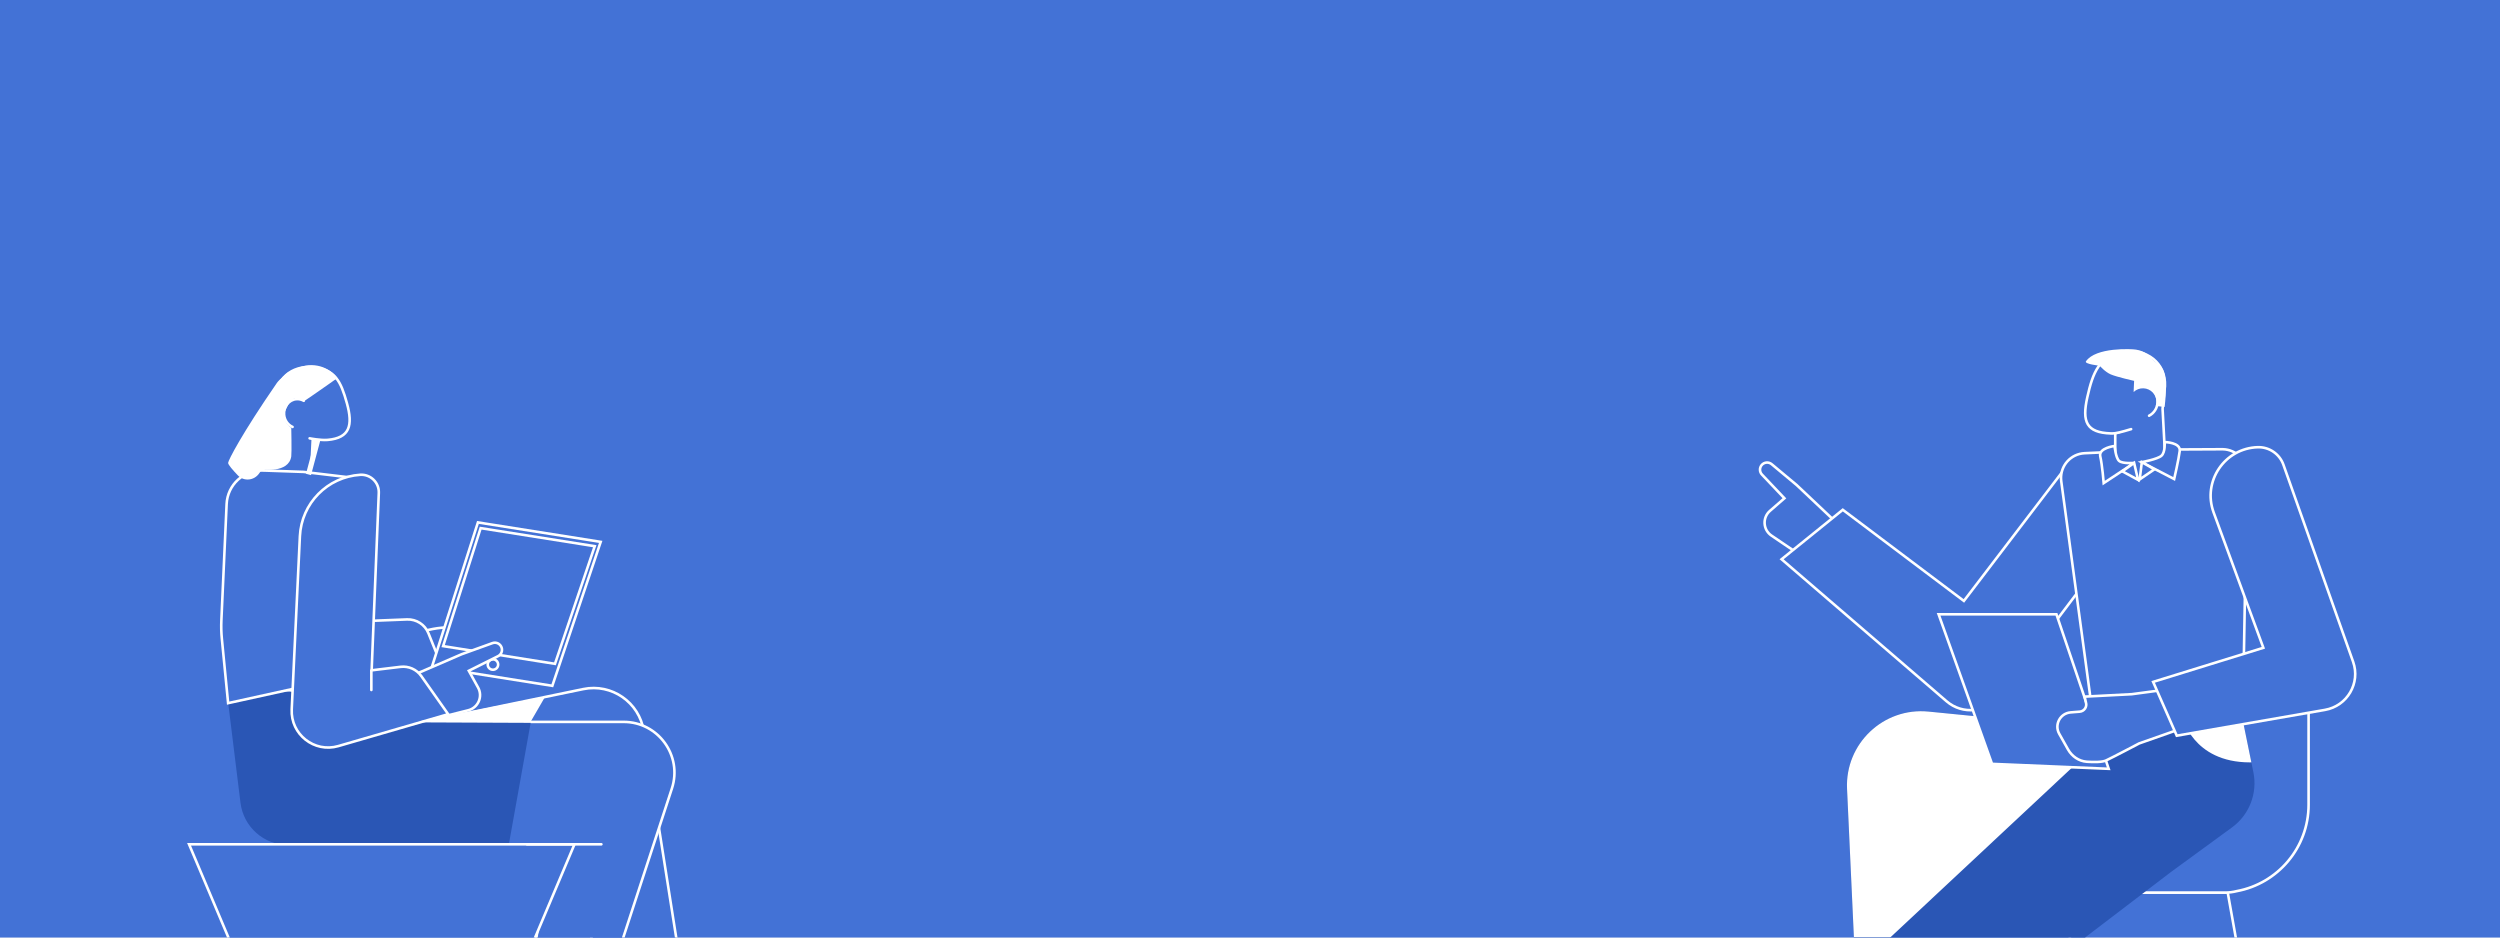
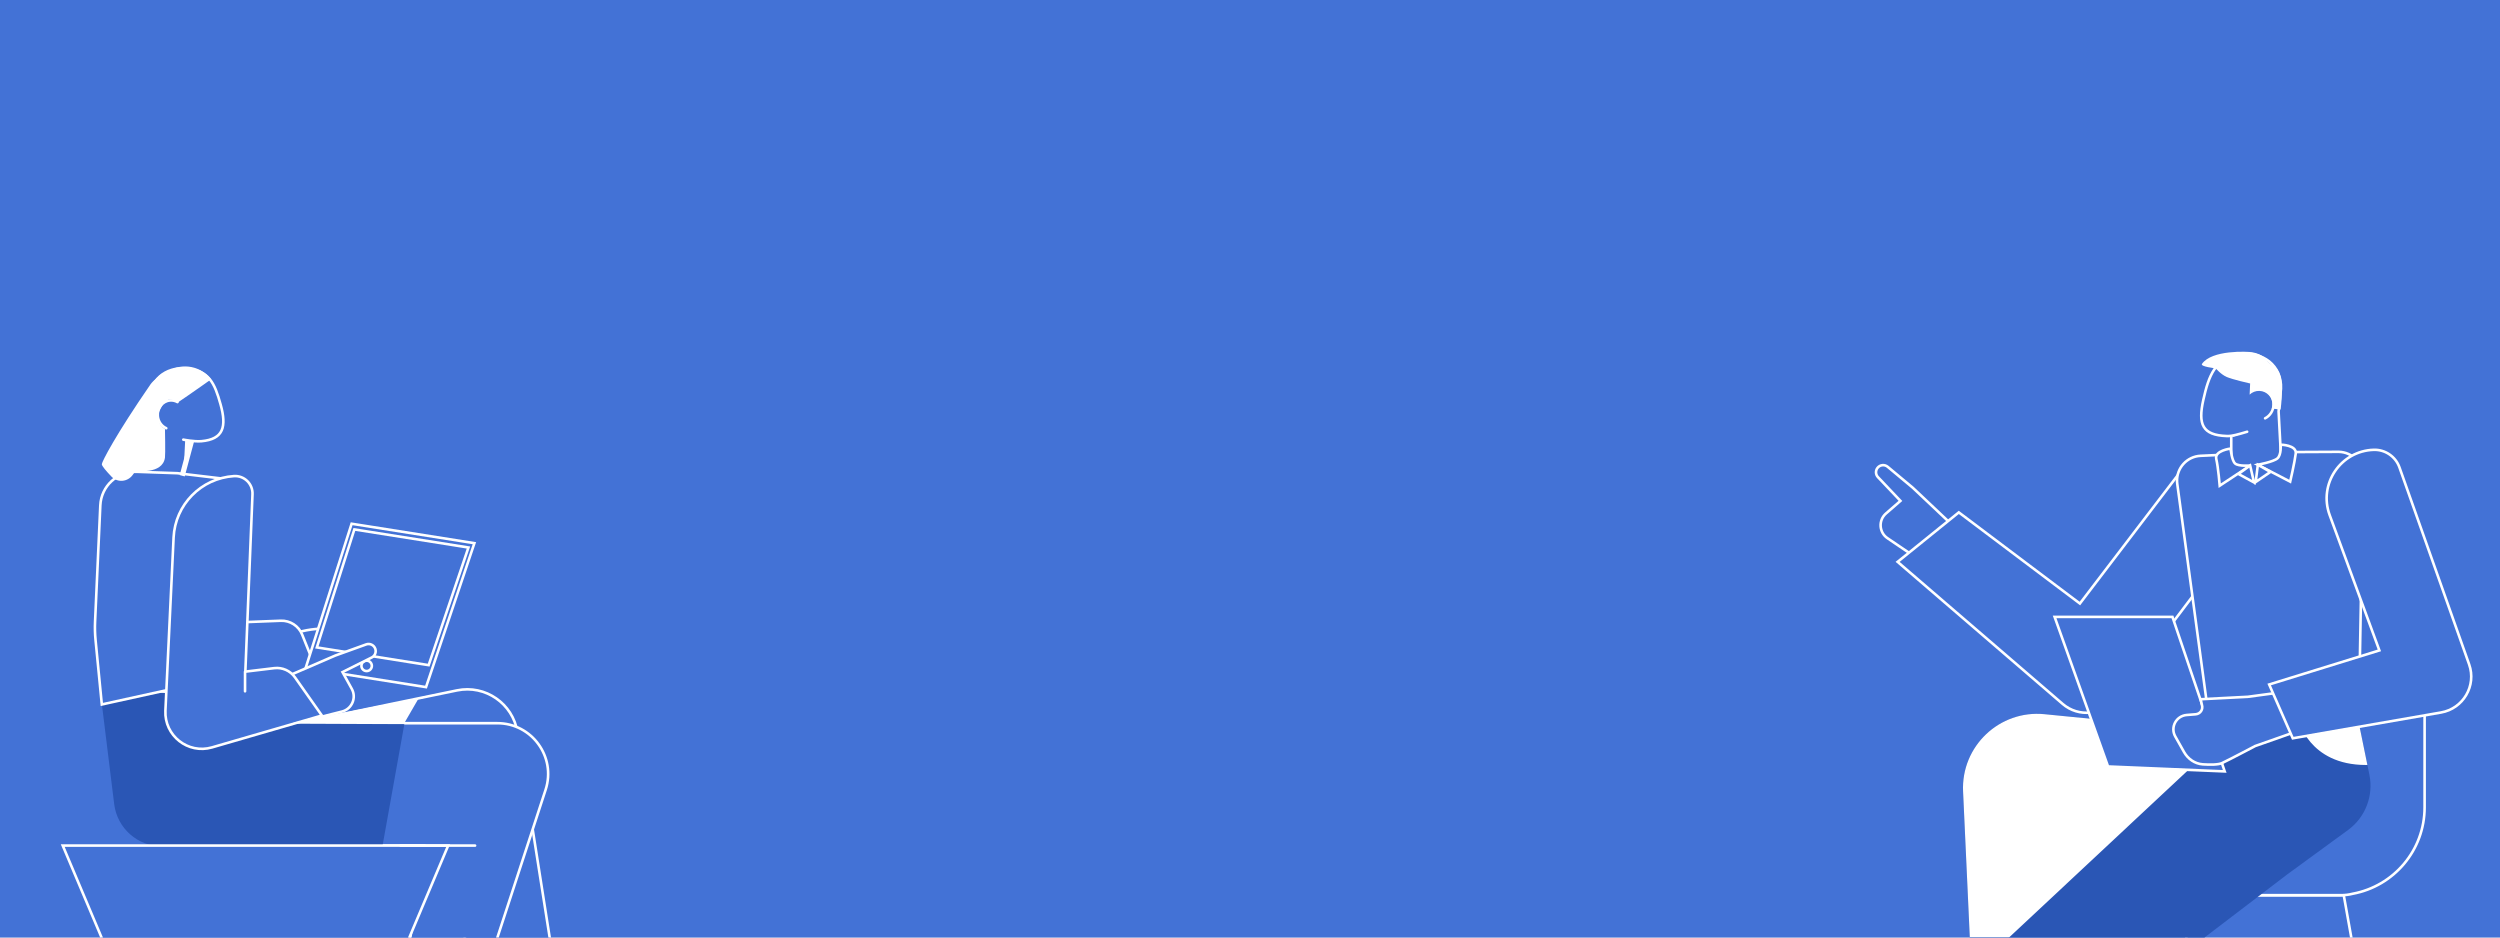
<svg xmlns="http://www.w3.org/2000/svg" width="1920" height="720" viewBox="0 0 1920 720" fill="none">
  <g clip-path="url(#clip0)">
    <rect width="1920" height="720" fill="#4372D6" />
-     <path fill-rule="evenodd" clip-rule="evenodd" d="M1624.5 335.012L1624.5 343.512L1637 330.512L1636.5 329.512L1626 332.512L1624.5 335.012Z" fill="white" />
-     <path fill-rule="evenodd" clip-rule="evenodd" d="M1379.88 372.551L1360.64 356.499C1358.3 354.548 1354.81 354.888 1352.9 357.256V357.256C1351.17 359.384 1351.29 362.461 1353.17 364.449L1370.44 382.679L1359.33 392.346C1353.39 397.518 1353.96 406.913 1360.48 411.331L1401.87 439.371C1401.95 439.426 1402.04 439.475 1402.13 439.518L1411.54 444.041L1425.97 418.17C1426.42 417.371 1426.26 416.371 1425.6 415.742L1379.88 372.551Z" fill="#4372D6" stroke="white" stroke-width="2" stroke-linecap="round" />
-     <path d="M1530 1033.51L1596.15 685.512H1710.9L1773 1033.51" stroke="white" stroke-width="2" />
-     <path fill-rule="evenodd" clip-rule="evenodd" d="M1710.7 379.512C1745.11 379.512 1773 407.405 1773 441.812V618.012C1773 651.087 1749.21 678.606 1717.81 684.392C1714.94 685.123 1711.94 685.512 1708.85 685.512H1705.5H1679.45H1550.15C1530.19 685.512 1514 669.325 1514 649.358C1514 629.39 1530.19 613.204 1550.15 613.204H1612.1C1612.32 610.257 1612.73 607.283 1613.35 604.297L1649.7 429.154C1655.7 400.241 1681.17 379.512 1710.7 379.512Z" fill="#4372D6" />
-     <path d="M1717.81 684.392L1717.56 683.423L1717.59 683.415L1717.63 683.409L1717.81 684.392ZM1612.1 613.204L1613.1 613.277L1613.03 614.204H1612.1V613.204ZM1613.35 604.297L1614.33 604.5L1614.33 604.5L1613.35 604.297ZM1649.7 429.154L1648.72 428.95L1648.72 428.95L1649.7 429.154ZM1772 441.812C1772 407.957 1744.55 380.512 1710.7 380.512V378.512C1745.66 378.512 1774 406.852 1774 441.812H1772ZM1772 618.012V441.812H1774V618.012H1772ZM1717.63 683.409C1748.56 677.709 1772 650.596 1772 618.012H1774C1774 651.578 1749.86 679.504 1717.99 685.376L1717.63 683.409ZM1708.85 684.512C1711.86 684.512 1714.78 684.134 1717.56 683.423L1718.06 685.361C1715.11 686.113 1712.02 686.512 1708.85 686.512V684.512ZM1705.5 684.512H1708.85V686.512H1705.5V684.512ZM1679.45 684.512H1705.5V686.512H1679.45V684.512ZM1550.15 684.512H1679.45V686.512H1550.15V684.512ZM1515 649.358C1515 668.773 1530.74 684.512 1550.15 684.512V686.512C1529.63 686.512 1513 669.877 1513 649.358H1515ZM1550.15 614.204C1530.74 614.204 1515 629.943 1515 649.358H1513C1513 628.838 1529.63 612.204 1550.15 612.204V614.204ZM1612.1 614.204H1550.15V612.204H1612.1V614.204ZM1614.33 604.5C1613.72 607.444 1613.31 610.374 1613.1 613.277L1611.11 613.13C1611.33 610.139 1611.75 607.123 1612.37 604.093L1614.33 604.5ZM1650.68 429.357L1614.33 604.5L1612.37 604.093L1648.72 428.95L1650.68 429.357ZM1710.7 380.512C1681.64 380.512 1656.58 400.908 1650.68 429.357L1648.72 428.95C1654.82 399.574 1680.7 378.512 1710.7 378.512V380.512Z" fill="white" />
-     <path fill-rule="evenodd" clip-rule="evenodd" d="M1592.5 557.512L1481.08 546.496C1446.5 543.077 1416.93 571.131 1418.53 605.844L1425 746.056L1232.85 933.41L1280.18 986.433L1433.5 858.012L1440 970.012L1515.5 970.012L1511.5 788.512L1667.46 669.57L1714.23 635.415C1727.49 625.725 1733.89 609.19 1730.6 593.093L1721.5 548.512L1634.73 521.15L1592.5 557.512Z" fill="#2A56B5" />
-     <mask id="mask0" mask-type="alpha" maskUnits="userSpaceOnUse" x="1158" y="412" width="655" height="684">
-       <path fill-rule="evenodd" clip-rule="evenodd" d="M1592.5 557.512L1481.08 546.496C1446.5 543.077 1416.93 571.131 1418.53 605.844L1425 746.056L1232.85 933.41L1280.18 986.433L1433.5 858.012L1440 970.012L1515.5 970.012L1511.5 788.512L1667.46 669.57L1714.23 635.415C1727.49 625.725 1733.89 609.19 1730.6 593.093L1721.5 548.512L1634.73 521.15L1592.5 557.512Z" fill="white" />
+     <path fill-rule="evenodd" clip-rule="evenodd" d="M1713.6 337.012L1713.6 345.512L1726.1 332.512L1725.6 331.512L1715.1 334.512L1713.6 337.012Z" fill="white" />
+     <path fill-rule="evenodd" clip-rule="evenodd" d="M1468.98 374.551L1449.74 358.499C1447.4 356.548 1443.91 356.888 1442 359.256V359.256C1440.27 361.384 1440.39 364.461 1442.27 366.449L1459.54 384.679L1448.44 394.346C1442.49 399.518 1443.06 408.913 1449.58 413.331L1490.97 441.371C1491.05 441.426 1491.14 441.475 1491.23 441.518L1500.64 446.041L1515.07 420.17C1515.52 419.371 1515.36 418.371 1514.7 417.742L1468.98 374.551Z" fill="#4372D6" stroke="white" stroke-width="2" stroke-linecap="round" />
+     <path d="M1619.1 1035.51L1685.25 687.512H1800L1862.1 1035.51" stroke="white" stroke-width="2" />
+     <path fill-rule="evenodd" clip-rule="evenodd" d="M1799.8 381.512C1834.21 381.512 1862.1 409.405 1862.1 443.812V620.012C1862.1 653.087 1838.31 680.606 1806.91 686.392C1804.04 687.123 1801.04 687.512 1797.95 687.512H1794.6H1768.55H1639.26C1619.29 687.512 1603.1 671.325 1603.1 651.358C1603.1 631.39 1619.29 615.204 1639.26 615.204H1701.2C1701.42 612.257 1701.83 609.283 1702.45 606.297L1738.8 431.154C1744.8 402.241 1770.27 381.512 1799.8 381.512Z" fill="#4372D6" />
+     <path d="M1806.91 686.392L1806.66 685.423L1806.7 685.415L1806.73 685.409L1806.91 686.392ZM1701.2 615.204L1702.2 615.277L1702.13 616.204H1701.2V615.204ZM1702.45 606.297L1703.43 606.5L1703.43 606.5L1702.45 606.297ZM1738.8 431.154L1737.82 430.95L1737.82 430.95L1738.8 431.154ZM1861.1 443.812C1861.1 409.957 1833.66 382.512 1799.8 382.512V380.512C1834.76 380.512 1863.1 408.852 1863.1 443.812H1861.1ZM1861.1 620.012V443.812H1863.1V620.012H1861.1ZM1806.73 685.409C1837.66 679.709 1861.1 652.596 1861.1 620.012H1863.1C1863.1 653.578 1838.96 681.504 1807.09 687.376L1806.73 685.409ZM1797.95 686.512C1800.96 686.512 1803.88 686.134 1806.66 685.423L1807.16 687.361C1804.21 688.113 1801.12 688.512 1797.95 688.512V686.512ZM1794.6 686.512H1797.95V688.512H1794.6V686.512ZM1768.55 686.512H1794.6V688.512H1768.55V686.512ZM1639.26 686.512H1768.55V688.512H1639.26V686.512ZM1604.1 651.358C1604.1 670.773 1619.84 686.512 1639.26 686.512V688.512C1618.74 688.512 1602.1 671.877 1602.1 651.358H1604.1ZM1639.26 616.204C1619.84 616.204 1604.1 631.943 1604.1 651.358H1602.1C1602.1 630.838 1618.74 614.204 1639.26 614.204V616.204ZM1701.2 616.204H1639.26V614.204H1701.2V616.204ZM1703.43 606.5C1702.82 609.444 1702.42 612.374 1702.2 615.277L1700.21 615.13C1700.43 612.139 1700.85 609.123 1701.48 606.093L1703.43 606.5ZM1739.78 431.357L1703.43 606.5L1701.48 606.093L1737.82 430.95L1739.78 431.357ZM1799.8 382.512C1770.75 382.512 1745.68 402.908 1739.78 431.357L1737.82 430.95C1743.92 401.574 1769.8 380.512 1799.8 380.512V382.512Z" fill="white" />
+     <path fill-rule="evenodd" clip-rule="evenodd" d="M1681.6 559.512L1570.18 548.496C1535.6 545.077 1506.04 573.131 1507.64 607.844L1514.1 748.056L1321.95 935.41L1369.28 988.433L1522.6 860.012L1529.1 972.012L1604.6 972.012L1600.6 790.512L1756.56 671.57L1803.33 637.415C1816.59 627.725 1822.99 611.19 1819.71 595.093L1810.6 550.512L1723.83 523.15L1681.6 559.512Z" fill="#2A56B5" />
+     <mask id="mask0" mask-type="alpha" maskUnits="userSpaceOnUse" x="1247" y="414" width="655" height="684">
+       <path fill-rule="evenodd" clip-rule="evenodd" d="M1681.6 559.512L1570.18 548.496C1535.6 545.077 1506.04 573.131 1507.64 607.844L1514.1 748.056L1321.95 935.41L1369.28 988.433L1522.6 860.012L1529.1 972.012L1604.6 972.012L1600.6 790.512L1756.56 671.57L1803.33 637.415C1816.59 627.725 1822.99 611.19 1819.71 595.093L1810.6 550.512L1723.83 523.15L1681.6 559.512Z" fill="white" />
    </mask>
    <g mask="url(#mask0)">
-       <path fill-rule="evenodd" clip-rule="evenodd" d="M1676 550.512C1676 550.512 1683.74 585.512 1728 585.512C1751.42 585.512 1744.36 550.213 1708.76 535.512C1699.5 531.692 1676 550.512 1676 550.512ZM1431 860.512L1513 787.512L1512.76 830.012L1436.76 890.512L1431 860.512ZM1415.5 535.012L1417.21 716.851L1422.96 746.851L1597.76 583.512L1606.26 546.512L1415.5 535.012Z" fill="white" />
+       <path fill-rule="evenodd" clip-rule="evenodd" d="M1765.1 552.512C1765.1 552.512 1772.84 587.512 1817.1 587.512C1840.52 587.512 1833.46 552.213 1797.86 537.512C1788.61 533.692 1765.1 552.512 1765.1 552.512ZM1520.1 862.512L1602.1 789.512L1601.86 832.012L1525.86 892.512L1520.1 862.512ZM1504.6 537.012L1506.31 718.851L1512.06 748.851L1686.86 585.512L1695.36 548.512L1504.6 537.012Z" fill="white" />
    </g>
-     <path fill-rule="evenodd" clip-rule="evenodd" d="M1590.26 354.012L1508.26 461.512L1415.26 391.512L1368.26 429.512L1495.04 538.635C1507.29 549.181 1525.9 547.189 1535.65 534.289L1644.25 390.512L1590.26 354.012Z" fill="#4372D6" stroke="white" stroke-width="2" stroke-linecap="round" />
-     <path fill-rule="evenodd" clip-rule="evenodd" d="M1620.17 347.179L1600.99 348.059C1590.5 348.541 1582.4 357.429 1582.88 367.911C1582.9 368.469 1582.95 369.025 1583.03 369.578L1606.75 545.512L1724.75 545.512L1722.82 530.876L1725.73 364.342C1725.91 353.851 1717.56 345.197 1707.06 345.013C1706.92 345.011 1706.78 345.01 1706.64 345.011V345.011L1669.63 345.194" fill="#4372D6" />
-     <path d="M1620.17 347.179L1600.99 348.059C1590.5 348.541 1582.4 357.429 1582.88 367.911C1582.9 368.469 1582.95 369.025 1583.03 369.578L1606.75 545.512L1724.75 545.512L1722.82 530.876L1725.73 364.342C1725.91 353.851 1717.56 345.197 1707.06 345.013C1706.92 345.011 1706.78 345.01 1706.64 345.011V345.011L1669.63 345.194" stroke="white" stroke-width="2" />
-     <path fill-rule="evenodd" clip-rule="evenodd" d="M1488.84 471.766L1529.87 586.654L1619.47 590.444L1579.34 471.766L1488.84 471.766Z" fill="#4372D6" stroke="white" stroke-width="2" stroke-linecap="round" />
-     <path fill-rule="evenodd" clip-rule="evenodd" d="M1637.19 533.142L1660.5 530.012L1674 560.012L1642.87 570.954C1642.87 570.954 1623.35 581.27 1617.5 584.012C1614.51 585.415 1608.16 585.382 1602.67 585.015C1596.55 584.605 1591.24 580.882 1588.22 575.535L1581.5 563.591C1577.53 556.55 1582.2 547.77 1590.25 547.12L1597.22 546.558C1600.7 546.278 1603.03 542.848 1602 539.512V539.512L1601 535.012L1637.19 533.142Z" fill="#4372D6" stroke="white" stroke-width="2" />
-     <path fill-rule="evenodd" clip-rule="evenodd" d="M1733.96 343.456C1708.52 344.221 1691.31 369.688 1700.08 393.581L1738.25 497.512L1653.61 523.692L1671.75 565.012L1785.6 545.194C1802.67 542.222 1812.97 524.611 1807.2 508.272L1753.68 356.955C1750.74 348.648 1742.77 343.191 1733.96 343.456V343.456Z" fill="#4372D6" stroke="white" stroke-width="2" stroke-linecap="round" />
-     <path fill-rule="evenodd" clip-rule="evenodd" d="M1624.5 334.012L1624.5 347.012C1624.5 347.012 1623.08 351.006 1626 354.512C1628.92 358.017 1642 368.012 1642 368.012C1642 368.012 1655.66 358.88 1660 354.012C1664.34 349.144 1662.5 345.012 1662.5 345.012L1660.86 313.982L1662.69 296.593C1663.49 278.547 1648.39 267.514 1631.05 270.099C1612.24 272.904 1607.21 286.364 1603.04 305.155C1598.87 323.946 1602.28 332.212 1620.99 332.865C1622.03 332.902 1623.15 332.854 1624.35 332.723C1627.78 332.349 1636.71 329.574 1636.71 329.574" fill="#4372D6" />
-     <path d="M1624.5 334.012L1624.5 347.012C1624.5 347.012 1623.08 351.006 1626 354.512C1628.92 358.017 1642 368.012 1642 368.012C1642 368.012 1655.66 358.88 1660 354.012C1664.34 349.144 1662.5 345.012 1662.5 345.012L1660.86 313.982L1662.69 296.593C1663.49 278.547 1648.39 267.514 1631.05 270.099C1612.24 272.904 1607.21 286.364 1603.04 305.155C1598.87 323.946 1602.28 332.212 1620.99 332.865C1622.03 332.902 1623.15 332.854 1624.35 332.723C1627.78 332.349 1636.71 329.574 1636.71 329.574" stroke="white" stroke-width="2" stroke-linecap="round" />
-     <path fill-rule="evenodd" clip-rule="evenodd" d="M1650.5 319.278C1654.24 317.394 1656.89 313.4 1657.05 308.693C1657.29 301.991 1652.39 296.381 1646.12 296.162C1643.87 296.084 1641.75 296.71 1639.95 297.854" fill="#4372D6" />
-     <path d="M1650.5 319.278C1654.24 317.394 1656.89 313.4 1657.05 308.693C1657.29 301.991 1652.39 296.381 1646.12 296.162C1643.87 296.084 1641.75 296.71 1639.95 297.854" stroke="white" stroke-width="2" stroke-linecap="round" />
-     <path fill-rule="evenodd" clip-rule="evenodd" d="M1638.62 301.074L1639 292.512C1639 292.512 1625.45 289.465 1621 287.512C1616.55 285.558 1612.57 280.9 1612.57 280.9C1612.57 280.9 1600.58 279.596 1602 277.512C1609.5 266.512 1637.18 267.951 1640.5 268.512C1648.65 269.89 1651.12 274.169 1651.12 274.169C1651.12 274.169 1651.68 275.37 1658.94 280.967C1666.21 286.565 1662.39 312.535 1662.39 312.535L1656.42 311.856L1655.59 311.966C1655.92 311.018 1656.11 310.007 1656.15 308.953C1656.35 303.223 1651.87 298.415 1646.14 298.216C1643.24 298.114 1640.57 299.216 1638.62 301.074Z" fill="white" />
-     <path fill-rule="evenodd" clip-rule="evenodd" d="M1624 342.512C1624 342.512 1611.5 344.012 1613 350.512C1614.5 357.012 1615.65 371.012 1615.65 371.012L1639.15 355.512C1639.15 355.512 1630.17 356.301 1627.5 354.012C1624.83 351.722 1624 342.512 1624 342.512Z" fill="#4372D6" stroke="white" stroke-width="2" stroke-linecap="round" />
-     <path fill-rule="evenodd" clip-rule="evenodd" d="M1639 355.512L1642 368.512L1630 362.012L1639 355.512Z" fill="#4372D6" stroke="white" stroke-width="2" stroke-linecap="round" />
-     <path fill-rule="evenodd" clip-rule="evenodd" d="M1662.5 339.512C1662.5 339.512 1674.84 339.72 1674.03 346.341C1673.22 352.962 1669.76 367.905 1669.76 367.905L1644.77 354.947C1644.77 354.947 1656.97 352.726 1660 350.012C1663.03 347.297 1662.5 339.512 1662.5 339.512Z" fill="#4372D6" stroke="white" stroke-width="2" stroke-linecap="round" />
-     <path fill-rule="evenodd" clip-rule="evenodd" d="M1644.92 354.931L1643.29 368.173L1654.55 360.455L1644.92 354.931Z" fill="#4372D6" stroke="white" stroke-width="2" stroke-linecap="round" />
-     <path fill-rule="evenodd" clip-rule="evenodd" d="M519.407 914.045C519.407 914.045 547.036 948.099 553.647 947.103C560.257 946.108 549.113 909.571 549.113 909.571L494.376 561.357C490.918 539.358 469.772 524.716 447.963 529.218L240.694 572.012L428.194 641.914L519.407 914.045Z" fill="#4372D6" stroke="white" stroke-width="2" />
-     <path fill-rule="evenodd" clip-rule="evenodd" d="M396.579 474.876C398.834 474.156 401.279 475.154 402.386 477.245V477.245C402.998 478.401 402.874 479.807 402.071 480.838L398.338 485.628C396.422 488.087 393.919 490.018 391.096 491.338C388.095 492.741 384.055 494.712 380.723 496.623V496.623C371.882 501.695 362.16 505.33 351.967 505.383L317.401 505.563L297.311 505.015L306.256 489.02L329.393 483.696C338.073 481.699 347.036 481.243 355.874 482.349L359.276 482.775C359.276 482.775 366.144 484.011 371.328 482.671C375.203 481.67 389.572 477.113 396.579 474.876Z" fill="#4372D6" stroke="white" stroke-width="2" />
-     <path fill-rule="evenodd" clip-rule="evenodd" d="M394.128 606.05C396.109 606.328 397.941 604.948 398.22 602.966C398.498 600.985 397.118 599.153 395.136 598.874C393.155 598.596 391.323 599.976 391.044 601.958C390.766 603.939 392.146 605.771 394.128 606.05Z" fill="#4372D6" />
-     <path fill-rule="evenodd" clip-rule="evenodd" d="M406.087 607.73C408.068 608.009 409.9 606.628 410.178 604.647C410.457 602.665 409.076 600.833 407.095 600.555C405.114 600.277 403.282 601.657 403.003 603.638C402.725 605.62 404.105 607.452 406.087 607.73Z" fill="#4372D6" />
-     <path fill-rule="evenodd" clip-rule="evenodd" d="M418.045 609.411C420.027 609.689 421.859 608.309 422.137 606.327C422.416 604.346 421.035 602.514 419.054 602.236C417.072 601.957 415.24 603.338 414.962 605.319C414.684 607.3 416.064 609.132 418.045 609.411Z" fill="#4372D6" />
-     <path fill-rule="evenodd" clip-rule="evenodd" d="M382.194 918.914C382.194 918.914 391.352 961.8 397.694 963.914C404.036 966.028 410.694 928.414 410.694 928.414L516.027 605.509C524.25 580.302 505.464 554.414 478.95 554.414L297.251 554.414C297.251 554.414 256.513 534.353 223.751 530.914C190.989 527.475 198.251 539.414 198.251 539.414L200.601 612.601C201.242 632.563 217.61 648.414 237.582 648.414L422.694 648.414L382.194 918.914Z" fill="#4372D6" stroke="white" stroke-width="2" />
-     <path fill-rule="evenodd" clip-rule="evenodd" d="M243.5 336.512L237 363.512H206.5L222 322.012L243.5 336.512Z" fill="#4372D6" />
-     <path fill-rule="evenodd" clip-rule="evenodd" d="M233.768 478.791L312.624 475.724C319.804 475.445 326.385 479.71 329.061 486.379L341.36 517.02L259.553 519.6C238.555 520.262 224.334 498.422 233.434 479.486L233.768 478.791Z" fill="#4372D6" stroke="white" stroke-width="2" stroke-linecap="round" />
-     <path fill-rule="evenodd" clip-rule="evenodd" d="M461.335 416.161L367.04 401.226L331.736 512.068L424.177 526.709L461.335 416.161Z" fill="#4372D6" stroke="white" stroke-width="2" stroke-linecap="round" />
-     <path fill-rule="evenodd" clip-rule="evenodd" d="M456.759 419.486L369.139 405.608L340.322 496.216L426.218 509.82L456.759 419.486Z" fill="#4372D6" stroke="white" stroke-width="2" stroke-linecap="round" />
-     <path fill-rule="evenodd" clip-rule="evenodd" d="M377.952 514.325C380.134 514.671 382.183 513.182 382.529 511C382.874 508.818 381.386 506.769 379.204 506.424C377.022 506.078 374.973 507.567 374.627 509.749C374.282 511.931 375.77 513.98 377.952 514.325Z" fill="#4372D6" stroke="white" stroke-width="2" stroke-linecap="round" />
-     <path fill-rule="evenodd" clip-rule="evenodd" d="M354.63 502.412L378.205 493.911C381.071 492.877 384.229 494.389 385.222 497.269V497.269C386.114 499.859 384.95 502.709 382.5 503.934L360.041 515.159L367.169 528.041C370.983 534.932 367.235 543.567 359.596 545.488L311.115 557.682C311.02 557.706 310.923 557.723 310.825 557.733L300.435 558.765L295.72 529.517C295.574 528.613 296.061 527.726 296.901 527.363L354.63 502.412Z" fill="#4372D6" stroke="white" stroke-width="2" stroke-linecap="round" />
-     <path fill-rule="evenodd" clip-rule="evenodd" d="M407.539 555.159L296.751 554.683C296.751 554.683 256.013 534.621 223.251 531.183C190.489 527.744 175.251 539.914 175.251 539.914L184.693 616.537C186.978 635.081 202.73 649.012 221.415 649.012L390.694 649.012L407.539 555.159Z" fill="#2A56B5" />
-     <path fill-rule="evenodd" clip-rule="evenodd" d="M174.046 387.102C174.714 372.317 187.159 360.825 201.95 361.336L233.194 362.414L271.69 367.005L227.36 500.796L237.071 526.414L175.194 540.012L170.377 490.527C169.922 485.856 169.8 481.159 170.012 476.471L174.046 387.102Z" fill="#4372D6" stroke="white" stroke-width="2" stroke-linecap="round" />
-     <path fill-rule="evenodd" clip-rule="evenodd" d="M276.674 364.641C284.607 364.129 291.237 370.601 290.917 378.545L285.424 514.807L307.613 512.13C313.822 511.381 319.941 514.102 323.544 519.214L344.194 548.512L259.813 572.998C241.37 578.349 223.136 563.969 224.041 544.787L230.319 411.801C231.51 386.572 251.469 366.266 276.674 364.641V364.641Z" fill="#4372D6" stroke="white" stroke-width="2" stroke-linecap="round" />
-     <path fill-rule="evenodd" clip-rule="evenodd" d="M243.195 337.124L236.228 363.155L238.16 363.673L245.127 337.641L243.195 337.124ZM202.193 360.749L217.094 318.8L215.21 318.131L200.309 360.079L202.193 360.749Z" fill="#4372D6" />
-     <path d="M236.228 363.155L235.97 364.121L235.004 363.863L235.262 362.897L236.228 363.155ZM243.195 337.124L242.229 336.866L242.487 335.9L243.453 336.158L243.195 337.124ZM238.16 363.673L239.126 363.931L238.868 364.897L237.902 364.639L238.16 363.673ZM245.127 337.641L245.386 336.675L246.352 336.934L246.093 337.9L245.127 337.641ZM217.094 318.8L217.429 317.858L218.372 318.192L218.037 319.135L217.094 318.8ZM202.193 360.749L203.136 361.083L202.801 362.026L201.858 361.691L202.193 360.749ZM215.21 318.131L214.268 317.796L214.602 316.853L215.545 317.188L215.21 318.131ZM200.309 360.079L199.974 361.022L199.032 360.687L199.366 359.745L200.309 360.079ZM235.262 362.897L242.229 336.866L244.161 337.383L237.194 363.414L235.262 362.897ZM237.902 364.639L235.97 364.121L236.487 362.189L238.419 362.707L237.902 364.639ZM246.093 337.9L239.126 363.931L237.194 363.414L244.161 337.383L246.093 337.9ZM243.453 336.158L245.386 336.675L244.868 338.607L242.936 338.09L243.453 336.158ZM218.037 319.135L203.136 361.083L201.251 360.414L216.152 318.465L218.037 319.135ZM215.545 317.188L217.429 317.858L216.76 319.742L214.875 319.073L215.545 317.188ZM199.366 359.745L214.268 317.796L216.152 318.465L201.251 360.414L199.366 359.745ZM201.858 361.691L199.974 361.022L200.643 359.137L202.528 359.806L201.858 361.691Z" fill="white" />
-     <path fill-rule="evenodd" clip-rule="evenodd" d="M145.194 648.414H441.194L293.194 999.012L145.194 648.414Z" fill="#4372D6" stroke="white" stroke-width="2" stroke-linecap="round" />
-     <path fill-rule="evenodd" clip-rule="evenodd" d="M214.694 322.512L212.447 307.736C210.854 291.282 224.127 280.476 240.106 282.007C257.448 283.669 261.713 292.715 266.426 309.686C271.139 326.658 268.732 336.35 251.649 337.845C246.209 338.321 237.779 336.629 237.779 336.629" fill="#4372D6" />
-     <path d="M214.694 322.512L212.447 307.736C210.854 291.282 224.127 280.476 240.106 282.007C257.448 283.669 261.713 292.715 266.426 309.686C271.139 326.658 268.732 336.35 251.649 337.845C246.209 338.321 237.779 336.629 237.779 336.629" stroke="white" stroke-width="2" stroke-linecap="round" />
-     <path fill-rule="evenodd" clip-rule="evenodd" d="M224.679 327.881C221.172 326.338 218.558 322.816 218.182 318.522C217.647 312.409 221.853 307.048 227.576 306.547C229.629 306.368 231.599 306.838 233.305 307.798" fill="#4372D6" />
-     <path d="M224.679 327.881C221.172 326.338 218.558 322.816 218.182 318.522C217.647 312.409 221.853 307.048 227.576 306.547C229.629 306.368 231.599 306.838 233.305 307.798" stroke="white" stroke-width="2" stroke-linecap="round" />
-     <path fill-rule="evenodd" clip-rule="evenodd" d="M222.704 308.512C222.704 308.512 225.273 306.085 226.835 305.832C229.352 305.426 233.694 308.012 233.694 308.012C233.694 308.012 247.694 298.512 253.194 294.512C258.694 290.512 259.194 290.512 259.194 290.512V290.512C251.551 280.155 237.278 277.391 226.218 283.975C223.885 285.364 221.774 286.607 220.194 287.512C214.654 290.685 213.2 299.892 212.823 303.996C212.7 305.339 212.79 306.682 212.981 308.017L215.194 323.512C215.194 323.512 217.757 318.163 220.194 313.012C220.903 311.514 222.704 308.512 222.704 308.512Z" fill="white" />
-     <path fill-rule="evenodd" clip-rule="evenodd" d="M239.251 336.414L238.161 358.383L239.35 356.534L243.661 337.883L239.251 336.414Z" fill="white" />
-     <path fill-rule="evenodd" clip-rule="evenodd" d="M285.194 514.914V529.914Z" fill="#4372D6" />
-     <path d="M285.194 514.914V529.914" stroke="white" stroke-width="2" stroke-linecap="round" />
-     <path fill-rule="evenodd" clip-rule="evenodd" d="M404.679 648.414H461.853Z" fill="#4372D6" />
-     <path d="M404.679 648.414H461.853" stroke="white" stroke-width="2" stroke-linecap="round" />
-     <path fill-rule="evenodd" clip-rule="evenodd" d="M407.694 554.012L418.694 535.012L321.694 554.012H407.694Z" fill="white" />
-     <path fill-rule="evenodd" clip-rule="evenodd" d="M221.194 286.012C221.194 286.012 214.518 291.367 212.694 294.012C185.799 333.012 175.194 353.639 175.194 355.512C175.194 356.92 178.829 361.081 182.687 365.102C187.318 369.929 195.136 369.12 198.986 363.649L201.194 360.512C201.194 360.512 221.733 363.712 223.694 350.512C224.105 347.746 223.694 328.512 223.694 328.512C223.694 328.512 220.764 326.964 219.194 323.512C217.625 320.059 221.194 286.012 221.194 286.012Z" fill="white" />
+     <path fill-rule="evenodd" clip-rule="evenodd" d="M1679.36 356.012L1597.36 463.512L1504.36 393.512L1457.36 431.512L1584.14 540.635C1596.39 551.181 1615 549.189 1624.75 536.289L1733.35 392.512L1679.36 356.012Z" fill="#4372D6" stroke="white" stroke-width="2" stroke-linecap="round" />
+     <path fill-rule="evenodd" clip-rule="evenodd" d="M1709.27 349.179L1690.09 350.059C1679.6 350.541 1671.5 359.429 1671.98 369.911C1672 370.469 1672.05 371.025 1672.13 371.578L1695.85 547.512L1813.85 547.512L1811.92 532.876L1814.83 366.342C1815.01 355.851 1806.66 347.197 1796.17 347.013C1796.02 347.011 1795.88 347.01 1795.74 347.011V347.011L1758.73 347.194" fill="#4372D6" />
+     <path d="M1709.27 349.179L1690.09 350.059C1679.6 350.541 1671.5 359.429 1671.98 369.911C1672 370.469 1672.05 371.025 1672.13 371.578L1695.85 547.512L1813.85 547.512L1811.92 532.876L1814.83 366.342C1815.01 355.851 1806.66 347.197 1796.17 347.013C1796.02 347.011 1795.88 347.01 1795.74 347.011V347.011L1758.73 347.194" stroke="white" stroke-width="2" />
+     <path fill-rule="evenodd" clip-rule="evenodd" d="M1577.94 473.766L1618.97 588.654L1708.57 592.444L1668.44 473.766L1577.94 473.766Z" fill="#4372D6" stroke="white" stroke-width="2" stroke-linecap="round" />
+     <path fill-rule="evenodd" clip-rule="evenodd" d="M1726.29 535.142L1749.6 532.012L1763.1 562.012L1731.97 572.954C1731.97 572.954 1712.45 583.27 1706.6 586.012C1703.61 587.415 1697.26 587.382 1691.77 587.015C1685.65 586.605 1680.34 582.882 1677.33 577.535L1670.6 565.591C1666.63 558.55 1671.3 549.77 1679.35 549.12L1686.32 548.558C1689.8 548.278 1692.13 544.848 1691.1 541.512V541.512L1690.1 537.012L1726.29 535.142Z" fill="#4372D6" stroke="white" stroke-width="2" />
+     <path fill-rule="evenodd" clip-rule="evenodd" d="M1823.06 345.456C1797.62 346.221 1780.41 371.688 1789.18 395.581L1827.35 499.512L1742.72 525.692L1760.85 567.012L1874.7 547.194C1891.77 544.222 1902.08 526.611 1896.3 510.272L1842.78 358.955C1839.84 350.648 1831.87 345.191 1823.06 345.456V345.456Z" fill="#4372D6" stroke="white" stroke-width="2" stroke-linecap="round" />
+     <path fill-rule="evenodd" clip-rule="evenodd" d="M1713.6 336.012L1713.6 349.012C1713.6 349.012 1712.18 353.006 1715.1 356.512C1718.02 360.017 1731.1 370.012 1731.1 370.012C1731.1 370.012 1744.76 360.88 1749.1 356.012C1753.44 351.144 1751.6 347.012 1751.6 347.012L1749.96 315.982L1751.79 298.593C1752.59 280.547 1737.5 269.514 1720.16 272.099C1701.34 274.904 1696.31 288.364 1692.14 307.155C1687.97 325.946 1691.38 334.212 1710.09 334.865C1711.13 334.902 1712.25 334.854 1713.46 334.723C1716.88 334.349 1725.81 331.574 1725.81 331.574" fill="#4372D6" />
+     <path d="M1713.6 336.012L1713.6 349.012C1713.6 349.012 1712.18 353.006 1715.1 356.512C1718.02 360.017 1731.1 370.012 1731.1 370.012C1731.1 370.012 1744.76 360.88 1749.1 356.012C1753.44 351.144 1751.6 347.012 1751.6 347.012L1749.96 315.982L1751.79 298.593C1752.59 280.547 1737.5 269.514 1720.16 272.099C1701.34 274.904 1696.31 288.364 1692.14 307.155C1687.97 325.946 1691.38 334.212 1710.09 334.865C1711.13 334.902 1712.25 334.854 1713.46 334.723C1716.88 334.349 1725.81 331.574 1725.81 331.574" stroke="white" stroke-width="2" stroke-linecap="round" />
+     <path fill-rule="evenodd" clip-rule="evenodd" d="M1739.6 321.278C1743.34 319.394 1745.99 315.4 1746.15 310.693C1746.39 303.991 1741.49 298.381 1735.22 298.162C1732.97 298.084 1730.85 298.71 1729.05 299.854" fill="#4372D6" />
+     <path d="M1739.6 321.278C1743.34 319.394 1745.99 315.4 1746.15 310.693C1746.39 303.991 1741.49 298.381 1735.22 298.162C1732.97 298.084 1730.85 298.71 1729.05 299.854" stroke="white" stroke-width="2" stroke-linecap="round" />
+     <path fill-rule="evenodd" clip-rule="evenodd" d="M1727.72 303.074L1728.1 294.512C1728.1 294.512 1714.55 291.465 1710.1 289.512C1705.65 287.558 1701.67 282.9 1701.67 282.9C1701.67 282.9 1689.68 281.596 1691.1 279.512C1698.6 268.512 1726.28 269.951 1729.6 270.512C1737.75 271.89 1740.22 276.169 1740.22 276.169C1740.22 276.169 1740.78 277.37 1748.04 282.967C1755.31 288.565 1751.49 314.535 1751.49 314.535L1745.52 313.856L1744.69 313.966C1745.02 313.018 1745.21 312.007 1745.25 310.953C1745.45 305.223 1740.97 300.415 1735.24 300.216C1732.34 300.114 1729.67 301.216 1727.72 303.074Z" fill="white" />
+     <path fill-rule="evenodd" clip-rule="evenodd" d="M1713.1 344.512C1713.1 344.512 1700.6 346.012 1702.1 352.512C1703.6 359.012 1704.75 373.012 1704.75 373.012L1728.25 357.512C1728.25 357.512 1719.27 358.301 1716.6 356.012C1713.93 353.722 1713.1 344.512 1713.1 344.512Z" fill="#4372D6" stroke="white" stroke-width="2" stroke-linecap="round" />
+     <path fill-rule="evenodd" clip-rule="evenodd" d="M1728.1 357.512L1731.1 370.512L1719.1 364.012L1728.1 357.512Z" fill="#4372D6" stroke="white" stroke-width="2" stroke-linecap="round" />
+     <path fill-rule="evenodd" clip-rule="evenodd" d="M1751.6 341.512C1751.6 341.512 1763.94 341.72 1763.13 348.341C1762.32 354.962 1758.86 369.905 1758.86 369.905L1733.87 356.947C1733.87 356.947 1746.07 354.726 1749.1 352.012C1752.13 349.297 1751.6 341.512 1751.6 341.512Z" fill="#4372D6" stroke="white" stroke-width="2" stroke-linecap="round" />
+     <path fill-rule="evenodd" clip-rule="evenodd" d="M1734.02 356.931L1732.39 370.173L1743.65 362.455L1734.02 356.931Z" fill="#4372D6" stroke="white" stroke-width="2" stroke-linecap="round" />
+     <path fill-rule="evenodd" clip-rule="evenodd" d="M422.407 915.049C422.407 915.049 450.036 949.103 456.647 948.107C463.257 947.112 452.113 910.575 452.113 910.575L397.376 562.361C393.918 540.362 372.772 525.72 350.963 530.222L143.694 573.016L331.194 642.918L422.407 915.049Z" fill="#4372D6" stroke="white" stroke-width="2" />
+     <path fill-rule="evenodd" clip-rule="evenodd" d="M299.579 475.88C301.834 475.16 304.279 476.158 305.386 478.25V478.25C305.998 479.405 305.874 480.812 305.071 481.843L301.338 486.632C299.422 489.091 296.919 491.022 294.096 492.342C291.095 493.745 287.055 495.716 283.723 497.627V497.627C274.882 502.7 265.16 506.334 254.967 506.387L220.401 506.567L200.311 506.019L209.256 490.024L232.393 484.7C241.073 482.703 250.036 482.247 258.874 483.353L262.276 483.779C262.276 483.779 269.144 485.015 274.328 483.675C278.203 482.674 292.572 478.117 299.579 475.88Z" fill="#4372D6" stroke="white" stroke-width="2" />
+     <path fill-rule="evenodd" clip-rule="evenodd" d="M297.128 607.054C299.109 607.332 300.941 605.952 301.22 603.97C301.498 601.989 300.118 600.157 298.136 599.878C296.155 599.6 294.323 600.981 294.044 602.962C293.766 604.943 295.146 606.775 297.128 607.054Z" fill="#4372D6" />
+     <path fill-rule="evenodd" clip-rule="evenodd" d="M309.087 608.734C311.068 609.013 312.9 607.632 313.178 605.651C313.457 603.67 312.076 601.838 310.095 601.559C308.114 601.281 306.282 602.661 306.003 604.643C305.725 606.624 307.105 608.456 309.087 608.734Z" fill="#4372D6" />
+     <path fill-rule="evenodd" clip-rule="evenodd" d="M321.045 610.415C323.027 610.694 324.859 609.313 325.137 607.332C325.416 605.35 324.035 603.518 322.054 603.24C320.072 602.961 318.24 604.342 317.962 606.323C317.684 608.305 319.064 610.137 321.045 610.415Z" fill="#4372D6" />
+     <path fill-rule="evenodd" clip-rule="evenodd" d="M285.194 919.918C285.194 919.918 294.352 962.804 300.694 964.918C307.036 967.032 313.694 929.418 313.694 929.418L419.027 606.513C427.25 581.306 408.464 555.418 381.95 555.418L200.251 555.418C200.251 555.418 159.513 535.357 126.751 531.918C93.989 528.48 101.251 540.418 101.251 540.418L103.601 613.606C104.242 633.568 120.61 649.418 140.582 649.418L325.694 649.418L285.194 919.918Z" fill="#4372D6" stroke="white" stroke-width="2" />
+     <path fill-rule="evenodd" clip-rule="evenodd" d="M146.5 337.516L140 364.516H109.5L125 323.016L146.5 337.516Z" fill="#4372D6" />
+     <path fill-rule="evenodd" clip-rule="evenodd" d="M136.768 479.795L215.624 476.728C222.804 476.449 229.385 480.715 232.061 487.383L244.36 518.024L162.553 520.604C141.555 521.267 127.334 499.426 136.434 480.49L136.768 479.795Z" fill="#4372D6" stroke="white" stroke-width="2" stroke-linecap="round" />
+     <path fill-rule="evenodd" clip-rule="evenodd" d="M364.335 417.165L270.04 402.23L234.736 513.072L327.177 527.713L364.335 417.165Z" fill="#4372D6" stroke="white" stroke-width="2" stroke-linecap="round" />
+     <path fill-rule="evenodd" clip-rule="evenodd" d="M359.759 420.49L272.139 406.612L243.322 497.22L329.218 510.825L359.759 420.49Z" fill="#4372D6" stroke="white" stroke-width="2" stroke-linecap="round" />
+     <path fill-rule="evenodd" clip-rule="evenodd" d="M280.952 515.329C283.134 515.675 285.183 514.186 285.529 512.004C285.874 509.823 284.386 507.774 282.204 507.428C280.022 507.082 277.973 508.571 277.627 510.753C277.282 512.935 278.77 514.984 280.952 515.329Z" fill="#4372D6" stroke="white" stroke-width="2" stroke-linecap="round" />
+     <path fill-rule="evenodd" clip-rule="evenodd" d="M257.63 503.416L281.205 494.915C284.071 493.881 287.229 495.393 288.222 498.274V498.274C289.114 500.863 287.95 503.713 285.5 504.938L263.041 516.163L270.169 529.045C273.983 535.937 270.235 544.571 262.596 546.492L214.115 558.686C214.02 558.71 213.923 558.727 213.825 558.737L203.435 559.769L198.72 530.521C198.574 529.617 199.061 528.73 199.901 528.367L257.63 503.416Z" fill="#4372D6" stroke="white" stroke-width="2" stroke-linecap="round" />
+     <path fill-rule="evenodd" clip-rule="evenodd" d="M310.539 556.163L199.751 555.687C199.751 555.687 159.013 535.626 126.251 532.187C93.489 528.748 78.251 540.918 78.251 540.918L87.693 617.541C89.978 636.085 105.73 650.016 124.415 650.016L293.694 650.016L310.539 556.163Z" fill="#2A56B5" />
+     <path fill-rule="evenodd" clip-rule="evenodd" d="M77.046 388.106C77.714 373.321 90.159 361.829 104.95 362.34L136.194 363.418L174.69 368.009L130.36 501.801L140.071 527.418L78.194 541.016L73.377 491.531C72.922 486.86 72.8 482.163 73.012 477.475L77.046 388.106Z" fill="#4372D6" stroke="white" stroke-width="2" stroke-linecap="round" />
+     <path fill-rule="evenodd" clip-rule="evenodd" d="M179.674 365.645C187.607 365.133 194.237 371.605 193.917 379.549L188.424 515.811L210.613 513.134C216.822 512.385 222.941 515.106 226.544 520.218L247.194 549.516L162.813 574.002C144.37 579.354 126.136 564.973 127.041 545.791L133.319 412.805C134.51 387.576 154.469 367.27 179.674 365.645V365.645Z" fill="#4372D6" stroke="white" stroke-width="2" stroke-linecap="round" />
+     <path fill-rule="evenodd" clip-rule="evenodd" d="M146.195 338.129L139.228 364.16L141.16 364.677L148.127 338.646L146.195 338.129ZM105.193 361.753L120.094 319.804L118.21 319.135L103.309 361.083L105.193 361.753Z" fill="#4372D6" />
+     <path d="M139.228 364.16L138.97 365.126L138.004 364.867L138.262 363.901L139.228 364.16ZM146.195 338.129L145.229 337.87L145.487 336.904L146.453 337.163L146.195 338.129ZM141.16 364.677L142.126 364.935L141.868 365.901L140.902 365.643L141.16 364.677ZM148.127 338.646L148.385 337.68L149.351 337.938L149.093 338.904L148.127 338.646ZM120.094 319.804L120.429 318.862L121.372 319.197L121.037 320.139L120.094 319.804ZM105.193 361.753L106.135 362.088L105.801 363.03L104.858 362.695L105.193 361.753ZM118.21 319.135L117.268 318.8L117.602 317.858L118.545 318.192L118.21 319.135ZM103.309 361.083L102.974 362.026L102.031 361.691L102.366 360.749L103.309 361.083ZM138.262 363.901L145.229 337.87L147.161 338.387L140.194 364.418L138.262 363.901ZM140.902 365.643L138.97 365.126L139.487 363.194L141.419 363.711L140.902 365.643ZM149.093 338.904L142.126 364.935L140.194 364.418L147.161 338.387L149.093 338.904ZM146.453 337.163L148.385 337.68L147.868 339.612L145.936 339.095L146.453 337.163ZM121.037 320.139L106.135 362.088L104.251 361.418L119.152 319.469L121.037 320.139ZM118.545 318.192L120.429 318.862L119.76 320.746L117.875 320.077L118.545 318.192ZM102.366 360.749L117.268 318.8L119.152 319.469L104.251 361.418L102.366 360.749ZM104.858 362.695L102.974 362.026L103.643 360.141L105.528 360.811L104.858 362.695Z" fill="white" />
+     <path fill-rule="evenodd" clip-rule="evenodd" d="M48.194 649.418H344.194L196.194 1000.02L48.194 649.418Z" fill="#4372D6" stroke="white" stroke-width="2" stroke-linecap="round" />
+     <path fill-rule="evenodd" clip-rule="evenodd" d="M117.694 323.516L115.447 308.74C113.854 292.286 127.127 281.481 143.106 283.012C160.448 284.673 164.713 293.719 169.426 310.691C174.139 327.662 171.732 337.354 154.649 338.849C149.209 339.325 140.779 337.633 140.779 337.633" fill="#4372D6" />
+     <path d="M117.694 323.516L115.447 308.74C113.854 292.286 127.127 281.481 143.106 283.012C160.448 284.673 164.713 293.719 169.426 310.691C174.139 327.662 171.732 337.354 154.649 338.849C149.209 339.325 140.779 337.633 140.779 337.633" stroke="white" stroke-width="2" stroke-linecap="round" />
+     <path fill-rule="evenodd" clip-rule="evenodd" d="M127.679 328.885C124.172 327.342 121.558 323.82 121.182 319.526C120.647 313.413 124.853 308.052 130.576 307.551C132.629 307.372 134.599 307.842 136.305 308.802" fill="#4372D6" />
+     <path d="M127.679 328.885C124.172 327.342 121.558 323.82 121.182 319.526C120.647 313.413 124.853 308.052 130.576 307.551C132.629 307.372 134.599 307.842 136.305 308.802" stroke="white" stroke-width="2" stroke-linecap="round" />
+     <path fill-rule="evenodd" clip-rule="evenodd" d="M125.704 309.516C125.704 309.516 128.273 307.089 129.835 306.836C132.352 306.43 136.694 309.016 136.694 309.016C136.694 309.016 150.694 299.516 156.194 295.516C161.694 291.516 162.194 291.516 162.194 291.516V291.516C154.551 281.159 140.278 278.395 129.218 284.979C126.885 286.368 124.774 287.611 123.194 288.516C117.654 291.689 116.2 300.896 115.823 305C115.7 306.343 115.79 307.687 115.981 309.022L118.194 324.516C118.194 324.516 120.757 319.167 123.194 314.016C123.903 312.518 125.704 309.516 125.704 309.516Z" fill="white" />
+     <path fill-rule="evenodd" clip-rule="evenodd" d="M142.251 337.418L141.161 359.387L142.35 357.538L146.661 338.887L142.251 337.418Z" fill="white" />
+     <path fill-rule="evenodd" clip-rule="evenodd" d="M188.194 515.918V530.918Z" fill="#4372D6" />
+     <path d="M188.194 515.918V530.918" stroke="white" stroke-width="2" stroke-linecap="round" />
+     <path fill-rule="evenodd" clip-rule="evenodd" d="M307.679 649.418H364.853Z" fill="#4372D6" />
+     <path d="M307.679 649.418H364.853" stroke="white" stroke-width="2" stroke-linecap="round" />
+     <path fill-rule="evenodd" clip-rule="evenodd" d="M310.694 555.016L321.694 536.016L224.694 555.016H310.694Z" fill="white" />
+     <path fill-rule="evenodd" clip-rule="evenodd" d="M124.194 287.016C124.194 287.016 117.518 292.371 115.694 295.016C88.799 334.017 78.194 354.643 78.194 356.516C78.194 357.924 81.829 362.086 85.687 366.106C90.318 370.933 98.136 370.124 101.986 364.653L104.194 361.516C104.194 361.516 124.733 364.716 126.694 351.516C127.105 348.75 126.694 329.516 126.694 329.516C126.694 329.516 123.764 327.968 122.194 324.516C120.625 321.063 124.194 287.016 124.194 287.016Z" fill="white" />
  </g>
  <defs>
    <clipPath id="clip0">
      <rect width="1920" height="720" fill="white" />
    </clipPath>
  </defs>
</svg>
